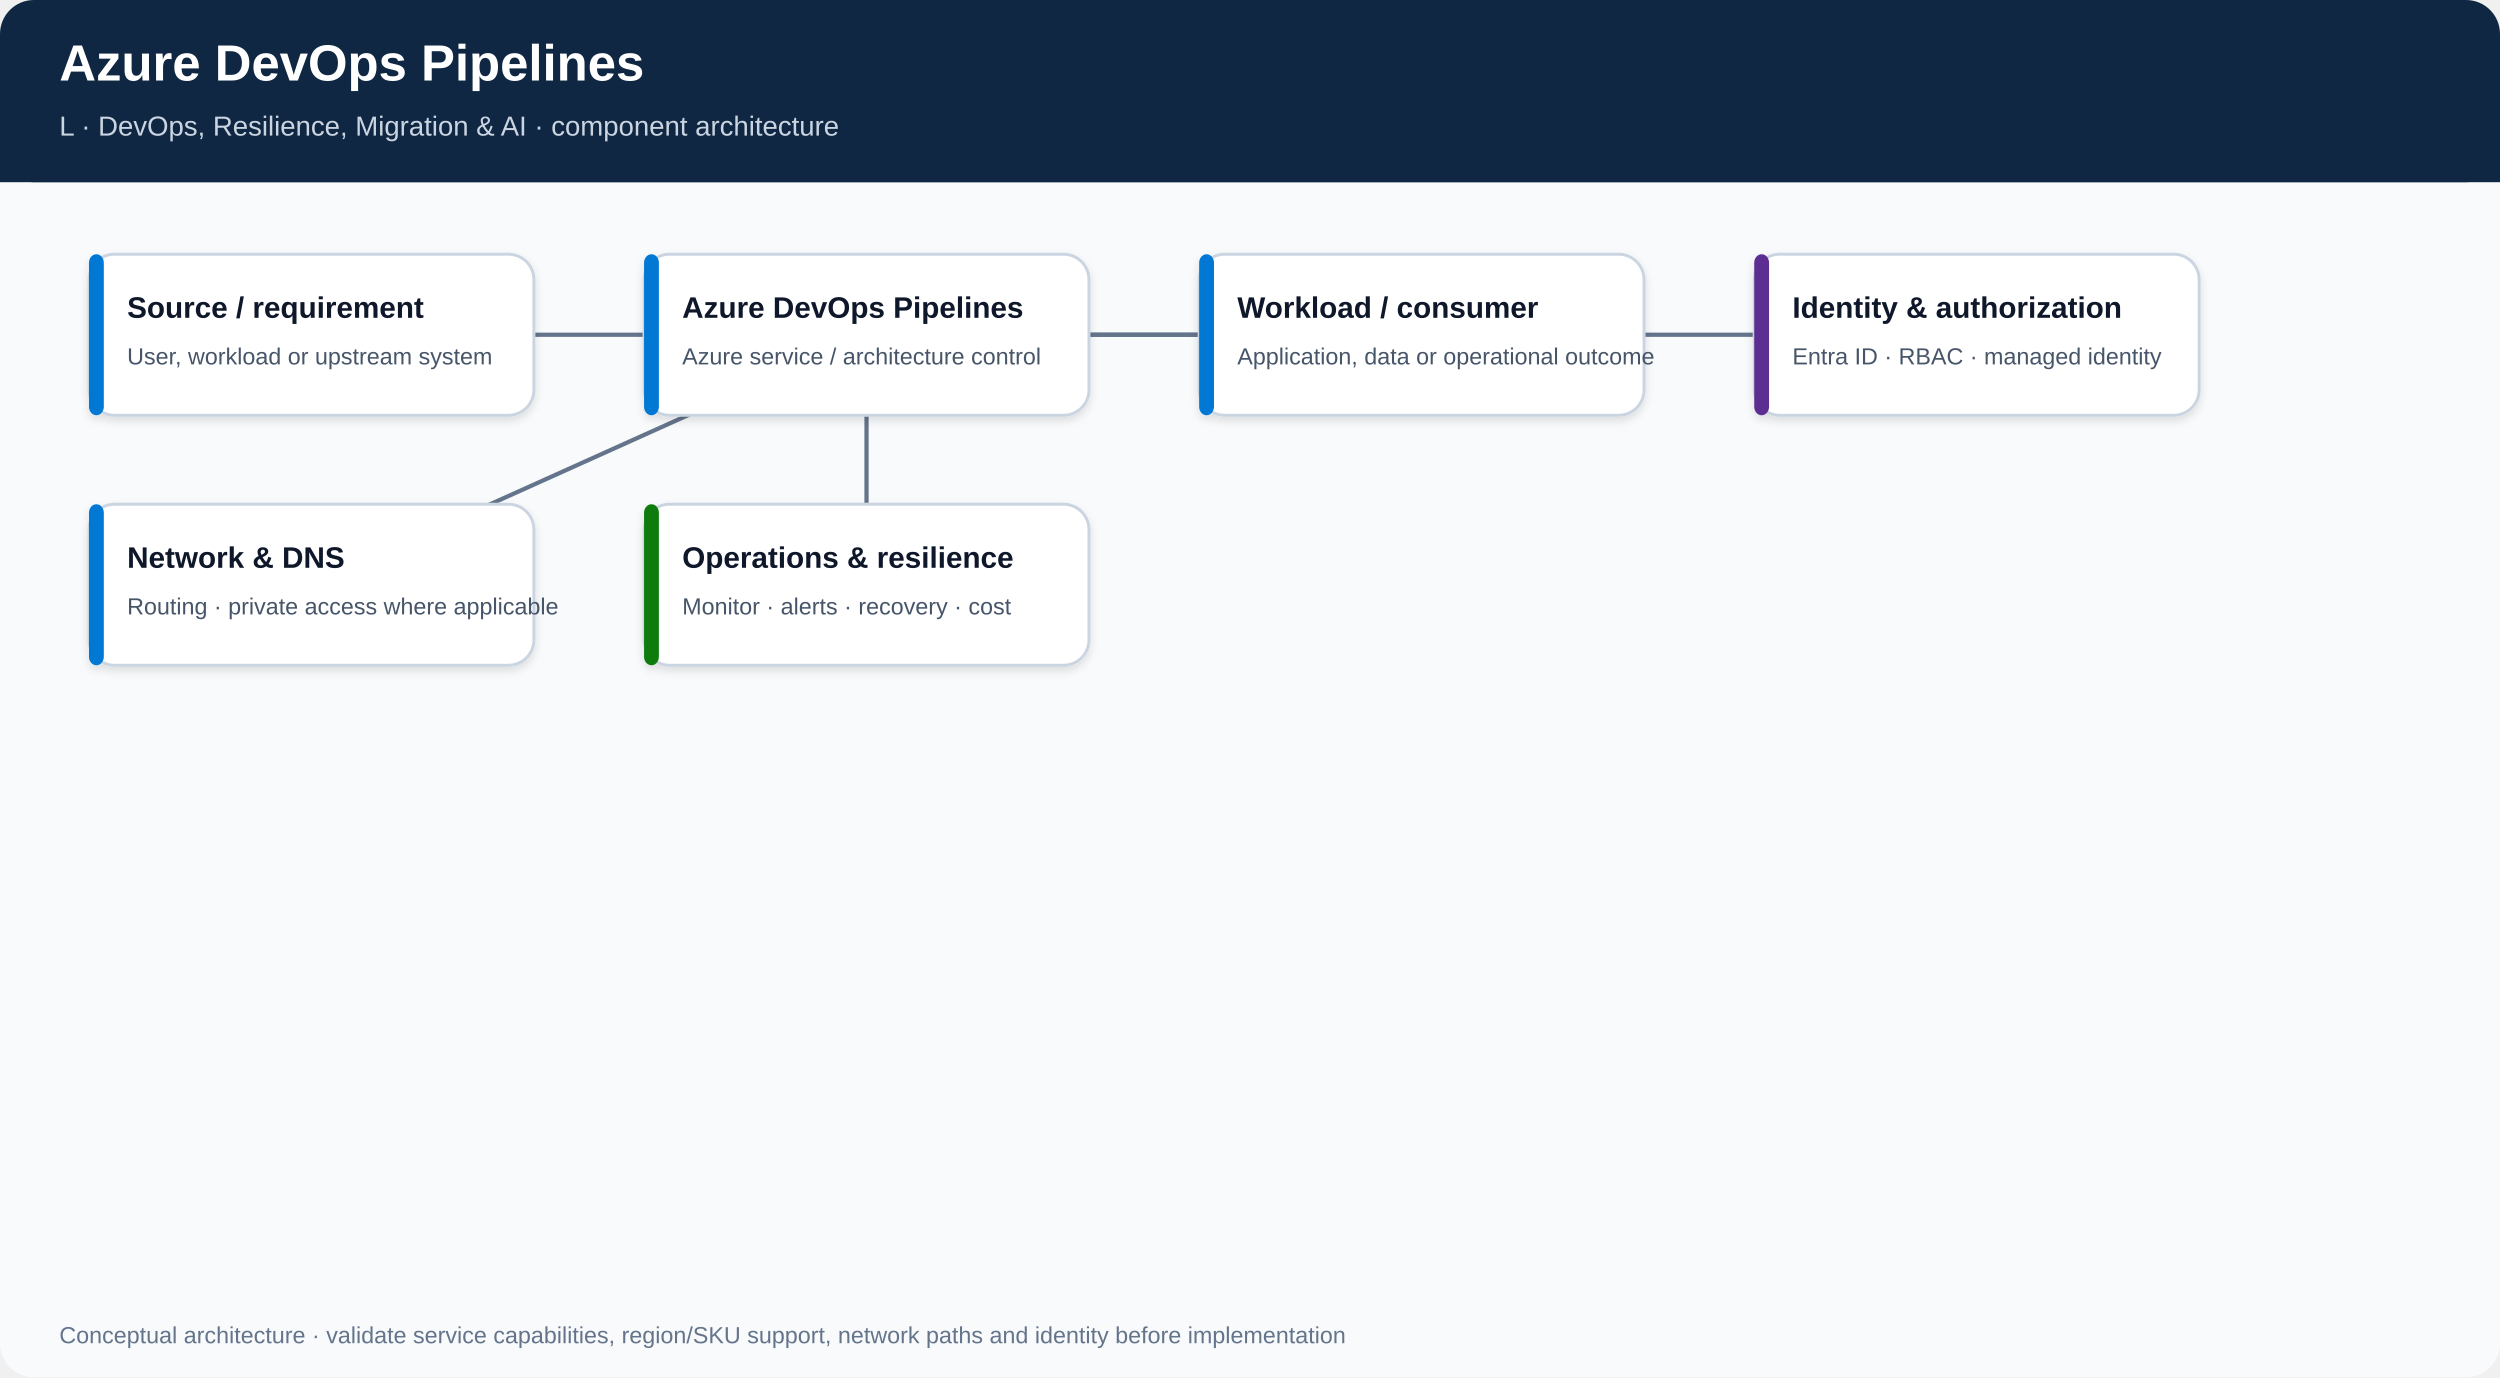
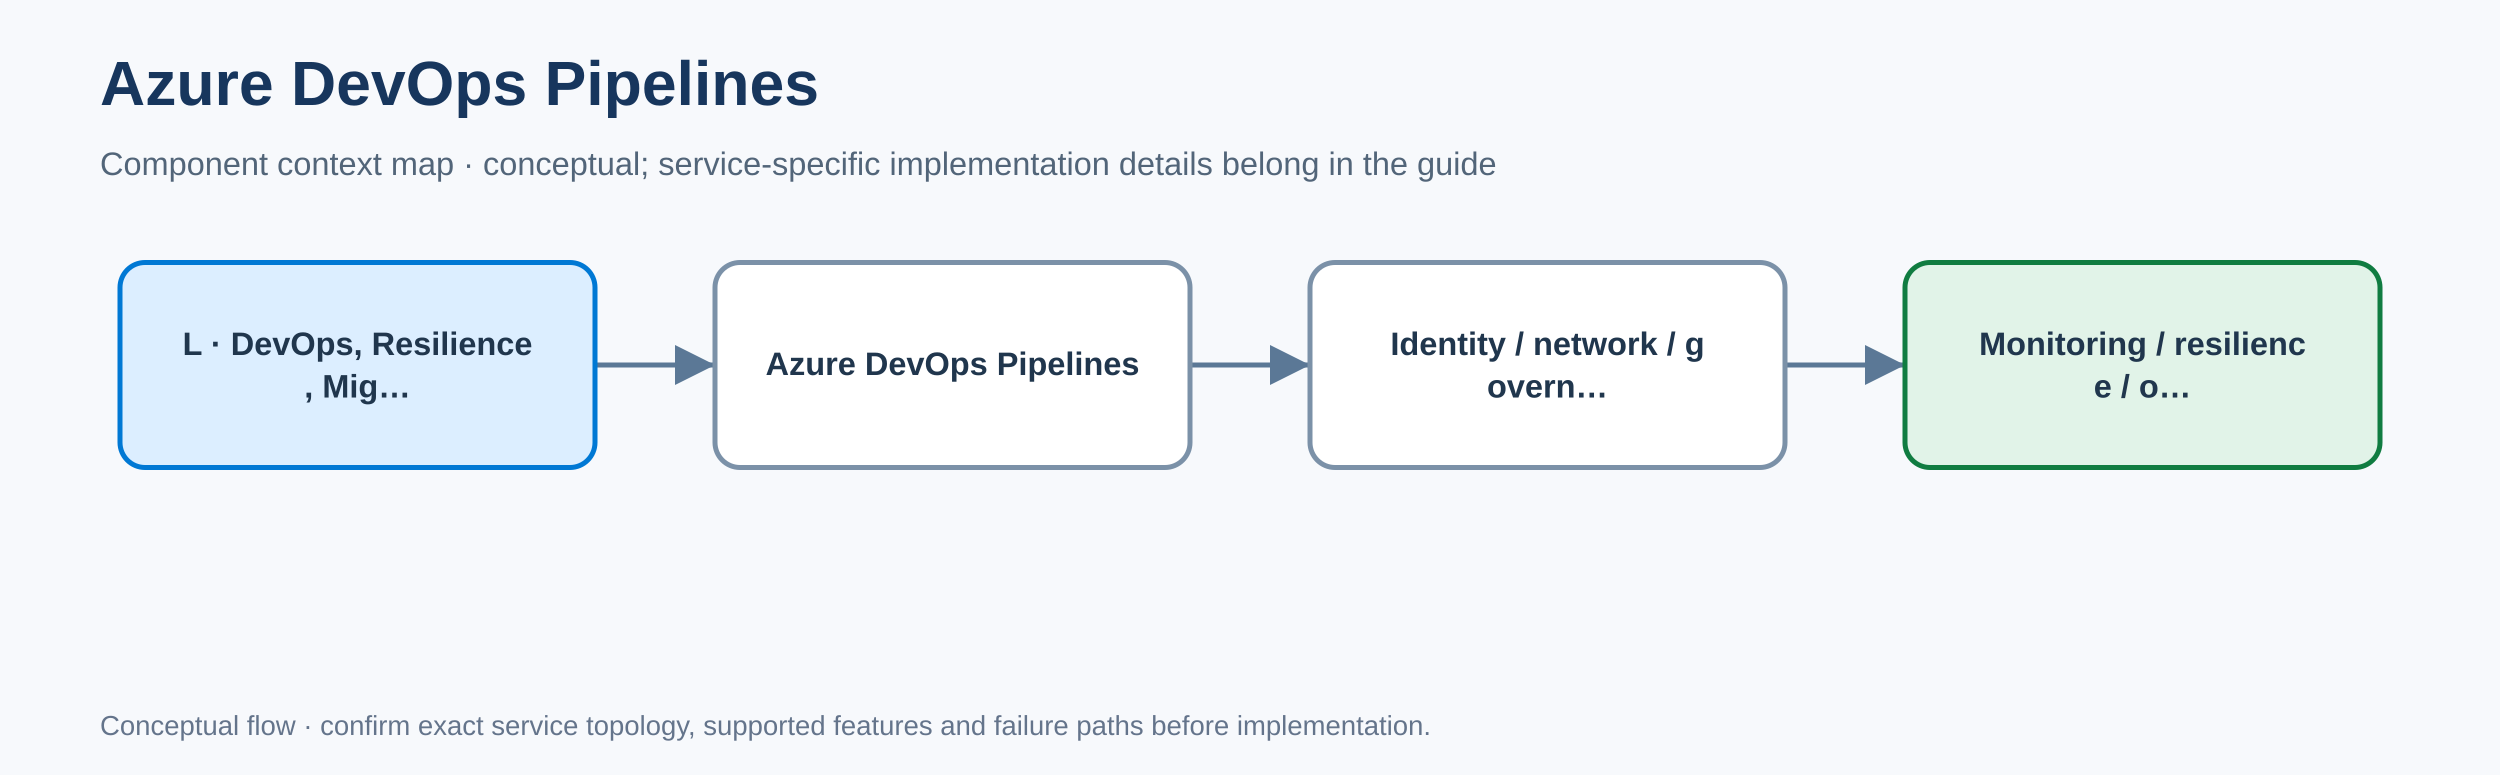
- <svg xmlns="http://www.w3.org/2000/svg" width="1180" height="650" viewBox="0 0 1180 650">
+ <svg xmlns="http://www.w3.org/2000/svg" width="1000" height="310" viewBox="0 0 1000 310">
+   <rect width="100%" height="100%" fill="#f7f9fc" />
+   <text x="40" y="42" font-family="Segoe UI,Arial" font-size="25" font-weight="700" fill="#17365d">Azure DevOps Pipelines</text>
+   <text x="40" y="70" font-family="Segoe UI,Arial" font-size="13" fill="#526579">Component context map · conceptual; service-specific implementation details belong in the guide</text>
+   <path d="M 238 146 L 286 146" fill="none" stroke="#5b7896" stroke-width="2" marker-end="url(#arrow)" />
+   <path d="M 476 146 L 524 146" fill="none" stroke="#5b7896" stroke-width="2" marker-end="url(#arrow)" />
+   <path d="M 714 146 L 762 146" fill="none" stroke="#5b7896" stroke-width="2" marker-end="url(#arrow)" />
  <defs>
    <marker id="arrow" markerWidth="10" markerHeight="8" refX="8" refY="4" orient="auto">
-       <path d="M0,0 L8,4 L0,8 Z" fill="#64748b" />
+       <path d="M0,0 L8,4 L0,8 z" fill="#5b7896" />
    </marker>
-     <filter id="shadow" x="-20%" y="-20%" width="140%" height="140%">
-       <feDropShadow dx="0" dy="2" stdDeviation="2" flood-opacity=".12" />
-     </filter>
  </defs>
-   <rect width="100%" height="100%" rx="16" fill="#f8fafc" />
-   <rect x="0" y="0" width="1180" height="86" rx="16" fill="#0f2742" />
-   <rect x="0" y="70" width="1180" height="16" fill="#0f2742" />
-   <text x="28" y="38" font-family="Segoe UI,Arial" font-size="24" font-weight="700" fill="#fff">Azure DevOps Pipelines</text>
-   <text x="28" y="64" font-family="Segoe UI,Arial" font-size="13" fill="#cbd5e1">L · DevOps, Resilience, Migration &amp; AI · component architecture</text>
-   <path d="M 147 158 L 409 158" fill="none" stroke="#64748b" stroke-width="2" marker-end="url(#arrow)" />
-   <path d="M 409 158 L 671 158" fill="none" stroke="#64748b" stroke-width="2" marker-end="url(#arrow)" />
-   <path d="M 933 158 L 409 158" fill="none" stroke="#64748b" stroke-width="2" marker-end="url(#arrow)" />
-   <path d="M 147 276 L 409 158" fill="none" stroke="#64748b" stroke-width="2" marker-end="url(#arrow)" />
-   <path d="M 409 276 L 409 158" fill="none" stroke="#64748b" stroke-width="2" marker-end="url(#arrow)" />
-   <g filter="url(#shadow)">
-     <rect x="42" y="120" width="210" height="76" rx="12" fill="#fff" stroke="#cbd5e1" stroke-width="1.4" />
-     <rect x="42" y="120" width="7" height="76" rx="4" fill="#0078D4" />
-   </g>
-   <text x="60" y="150" font-family="Segoe UI,Arial" font-size="14" font-weight="700" fill="#0f172a">Source / requirement</text>
-   <text x="60" y="172" font-family="Segoe UI,Arial" font-size="11" fill="#475569">User, workload or upstream system</text>
-   <g filter="url(#shadow)">
-     <rect x="304" y="120" width="210" height="76" rx="12" fill="#fff" stroke="#cbd5e1" stroke-width="1.4" />
-     <rect x="304" y="120" width="7" height="76" rx="4" fill="#0078D4" />
-   </g>
-   <text x="322" y="150" font-family="Segoe UI,Arial" font-size="14" font-weight="700" fill="#0f172a">Azure DevOps Pipelines</text>
-   <text x="322" y="172" font-family="Segoe UI,Arial" font-size="11" fill="#475569">Azure service / architecture control</text>
-   <g filter="url(#shadow)">
-     <rect x="566" y="120" width="210" height="76" rx="12" fill="#fff" stroke="#cbd5e1" stroke-width="1.4" />
-     <rect x="566" y="120" width="7" height="76" rx="4" fill="#0078D4" />
-   </g>
-   <text x="584" y="150" font-family="Segoe UI,Arial" font-size="14" font-weight="700" fill="#0f172a">Workload / consumer</text>
-   <text x="584" y="172" font-family="Segoe UI,Arial" font-size="11" fill="#475569">Application, data or operational outcome</text>
-   <g filter="url(#shadow)">
-     <rect x="828" y="120" width="210" height="76" rx="12" fill="#fff" stroke="#cbd5e1" stroke-width="1.4" />
-     <rect x="828" y="120" width="7" height="76" rx="4" fill="#5C2D91" />
-   </g>
-   <text x="846" y="150" font-family="Segoe UI,Arial" font-size="14" font-weight="700" fill="#0f172a">Identity &amp; authorization</text>
-   <text x="846" y="172" font-family="Segoe UI,Arial" font-size="11" fill="#475569">Entra ID · RBAC · managed identity</text>
-   <g filter="url(#shadow)">
-     <rect x="42" y="238" width="210" height="76" rx="12" fill="#fff" stroke="#cbd5e1" stroke-width="1.4" />
-     <rect x="42" y="238" width="7" height="76" rx="4" fill="#0078D4" />
-   </g>
-   <text x="60" y="268" font-family="Segoe UI,Arial" font-size="14" font-weight="700" fill="#0f172a">Network &amp; DNS</text>
-   <text x="60" y="290" font-family="Segoe UI,Arial" font-size="11" fill="#475569">Routing · private access where applicable</text>
-   <g filter="url(#shadow)">
-     <rect x="304" y="238" width="210" height="76" rx="12" fill="#fff" stroke="#cbd5e1" stroke-width="1.4" />
-     <rect x="304" y="238" width="7" height="76" rx="4" fill="#107C10" />
-   </g>
-   <text x="322" y="268" font-family="Segoe UI,Arial" font-size="14" font-weight="700" fill="#0f172a">Operations &amp; resilience</text>
-   <text x="322" y="290" font-family="Segoe UI,Arial" font-size="11" fill="#475569">Monitor · alerts · recovery · cost</text>
-   <text x="28" y="634" font-family="Segoe UI,Arial" font-size="11" fill="#64748b">Conceptual architecture · validate service capabilities, region/SKU support, network paths and identity before implementation</text>
+   <rect x="48" y="105" width="190" height="82" rx="10" fill="#dceeff" stroke="#0078d4" stroke-width="2" />
+   <text x="143" y="142" text-anchor="middle" font-family="Segoe UI,Arial" font-size="13" font-weight="600" fill="#20364d">L · DevOps, Resilience</text>
+   <text x="143" y="159" text-anchor="middle" font-family="Segoe UI,Arial" font-size="13" font-weight="600" fill="#20364d">, Mig…</text>
+   <rect x="286" y="105" width="190" height="82" rx="10" fill="#ffffff" stroke="#7b91a8" stroke-width="2" />
+   <text x="381" y="150" text-anchor="middle" font-family="Segoe UI,Arial" font-size="13" font-weight="600" fill="#20364d">Azure DevOps Pipelines</text>
+   <rect x="524" y="105" width="190" height="82" rx="10" fill="#ffffff" stroke="#7b91a8" stroke-width="2" />
+   <text x="619" y="142" text-anchor="middle" font-family="Segoe UI,Arial" font-size="13" font-weight="600" fill="#20364d">Identity / network / g</text>
+   <text x="619" y="159" text-anchor="middle" font-family="Segoe UI,Arial" font-size="13" font-weight="600" fill="#20364d">overn…</text>
+   <rect x="762" y="105" width="190" height="82" rx="10" fill="#e1f3e8" stroke="#107c41" stroke-width="2" />
+   <text x="857" y="142" text-anchor="middle" font-family="Segoe UI,Arial" font-size="13" font-weight="600" fill="#20364d">Monitoring / resilienc</text>
+   <text x="857" y="159" text-anchor="middle" font-family="Segoe UI,Arial" font-size="13" font-weight="600" fill="#20364d">e / o…</text>
+   <text x="40" y="294" font-family="Segoe UI,Arial" font-size="11" fill="#64748b">Conceptual flow · confirm exact service topology, supported features and failure paths before implementation.</text>
</svg>
